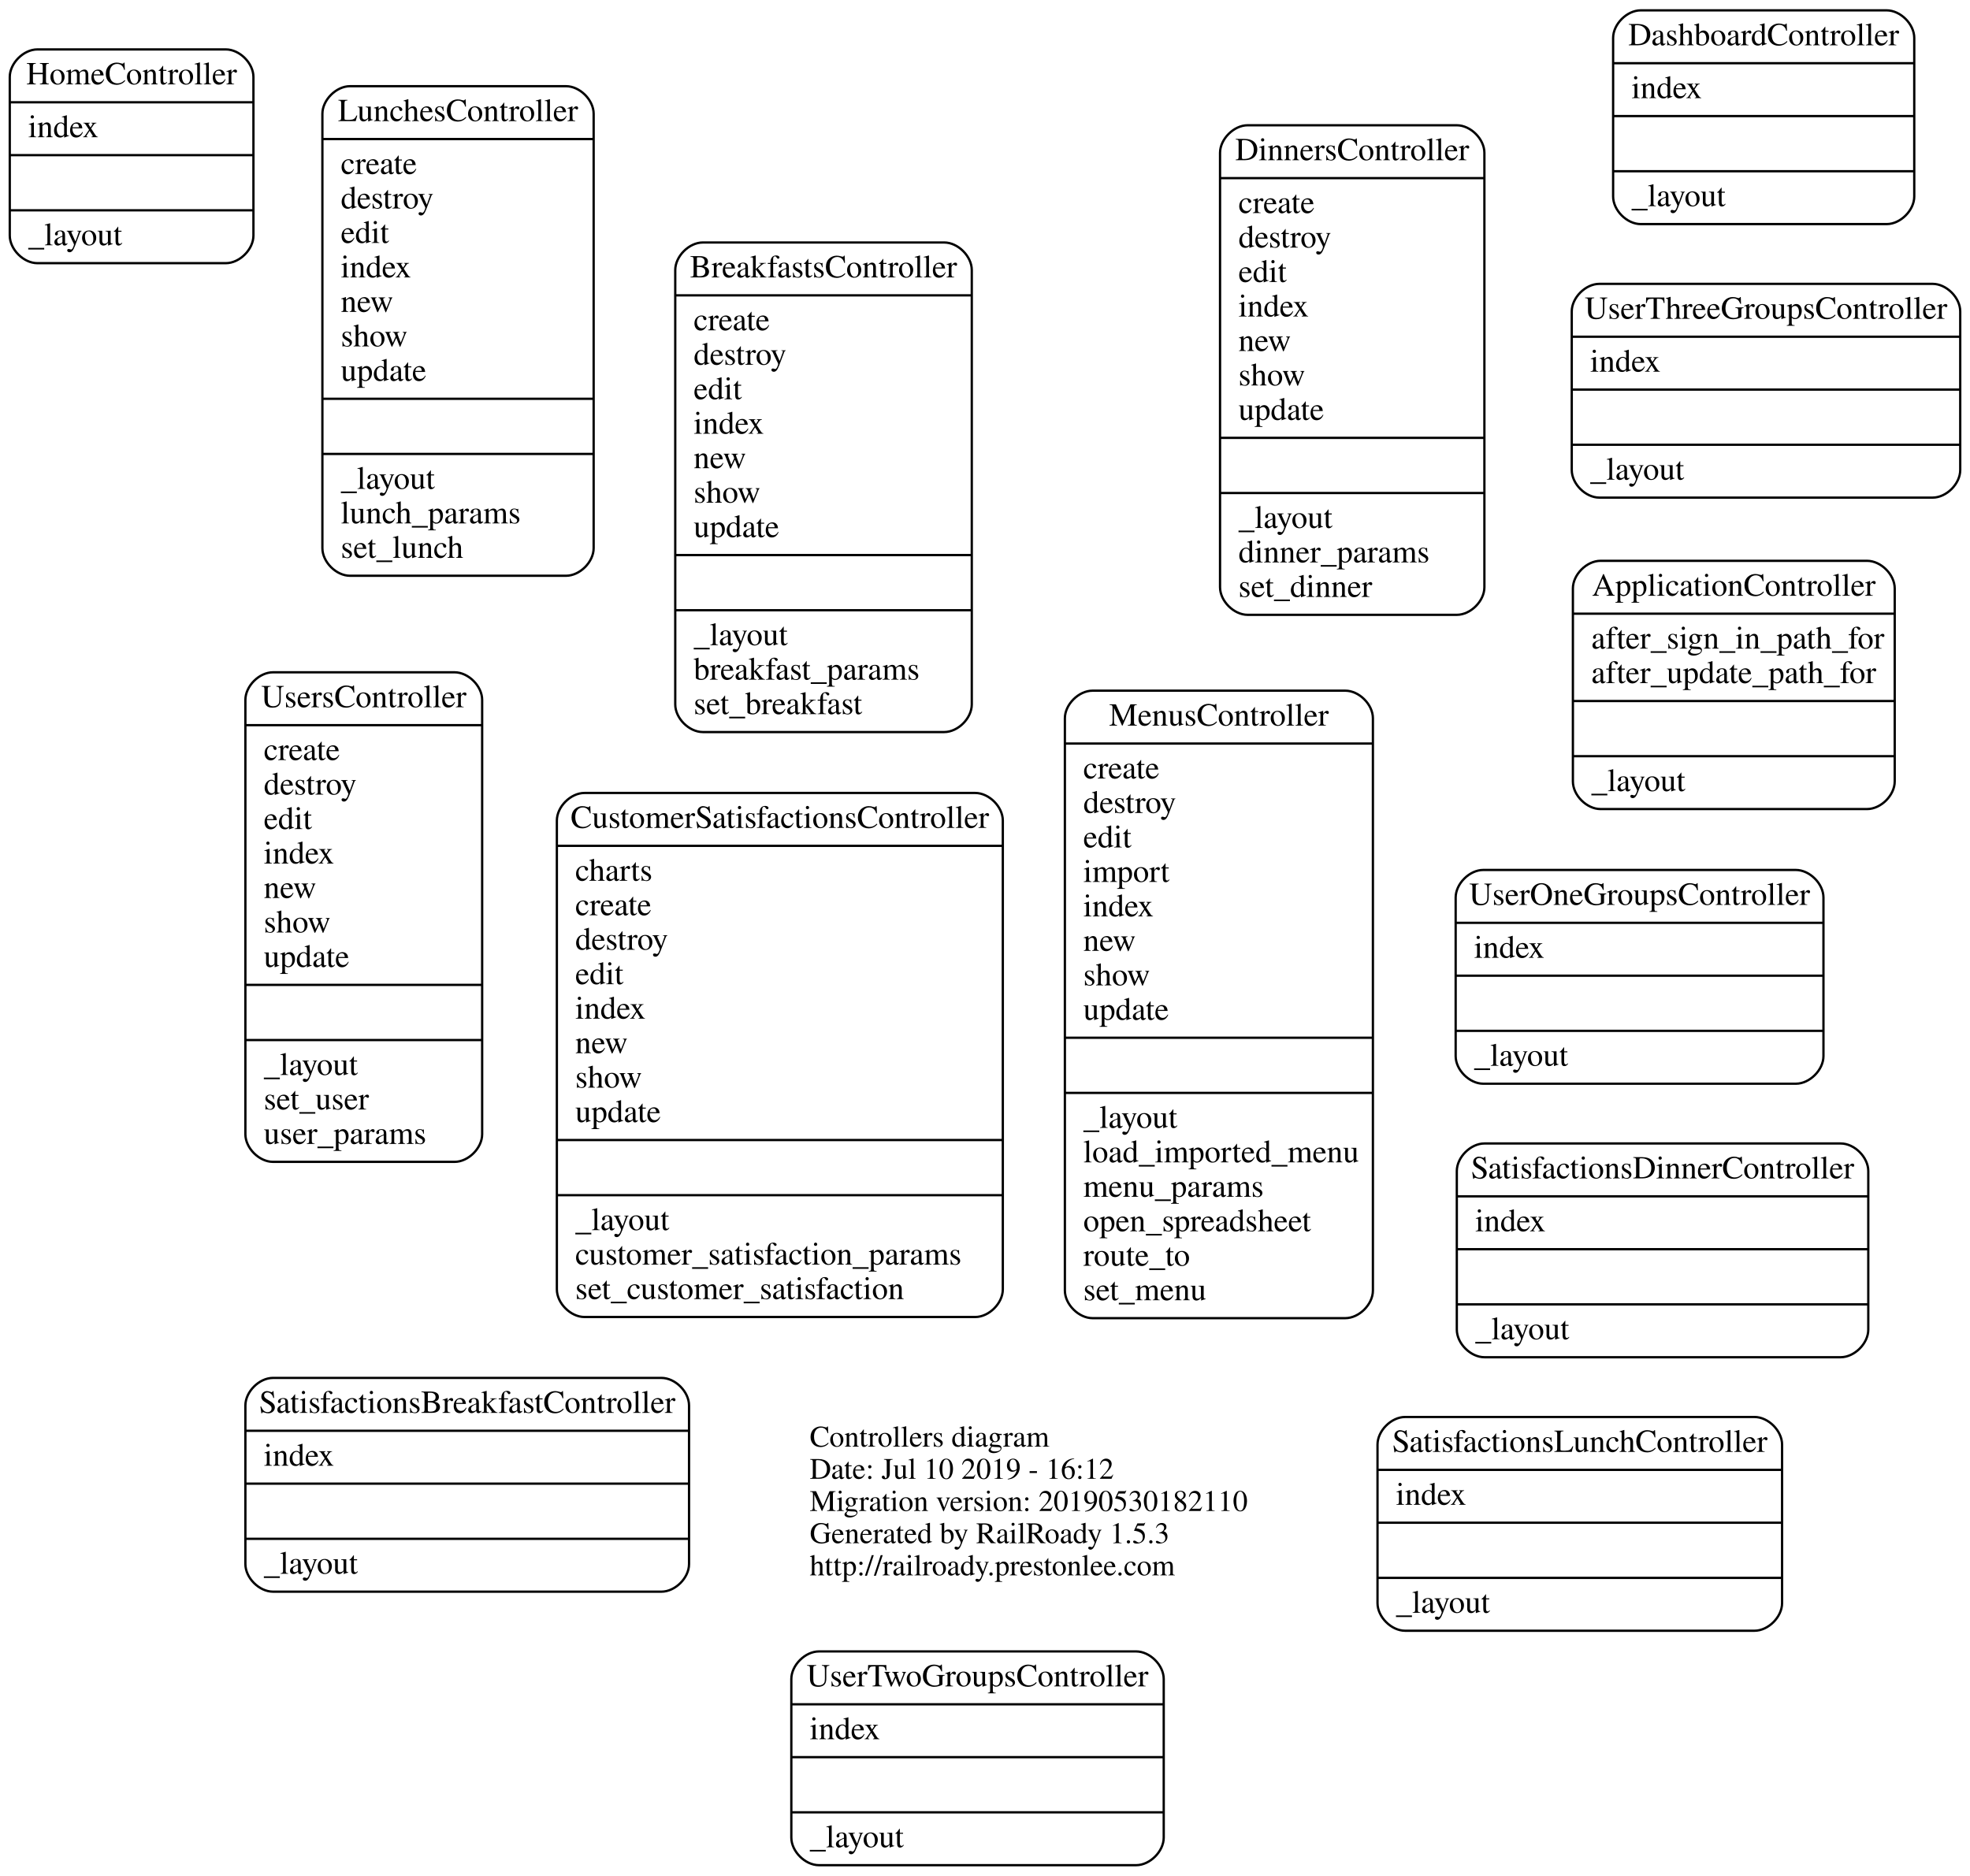
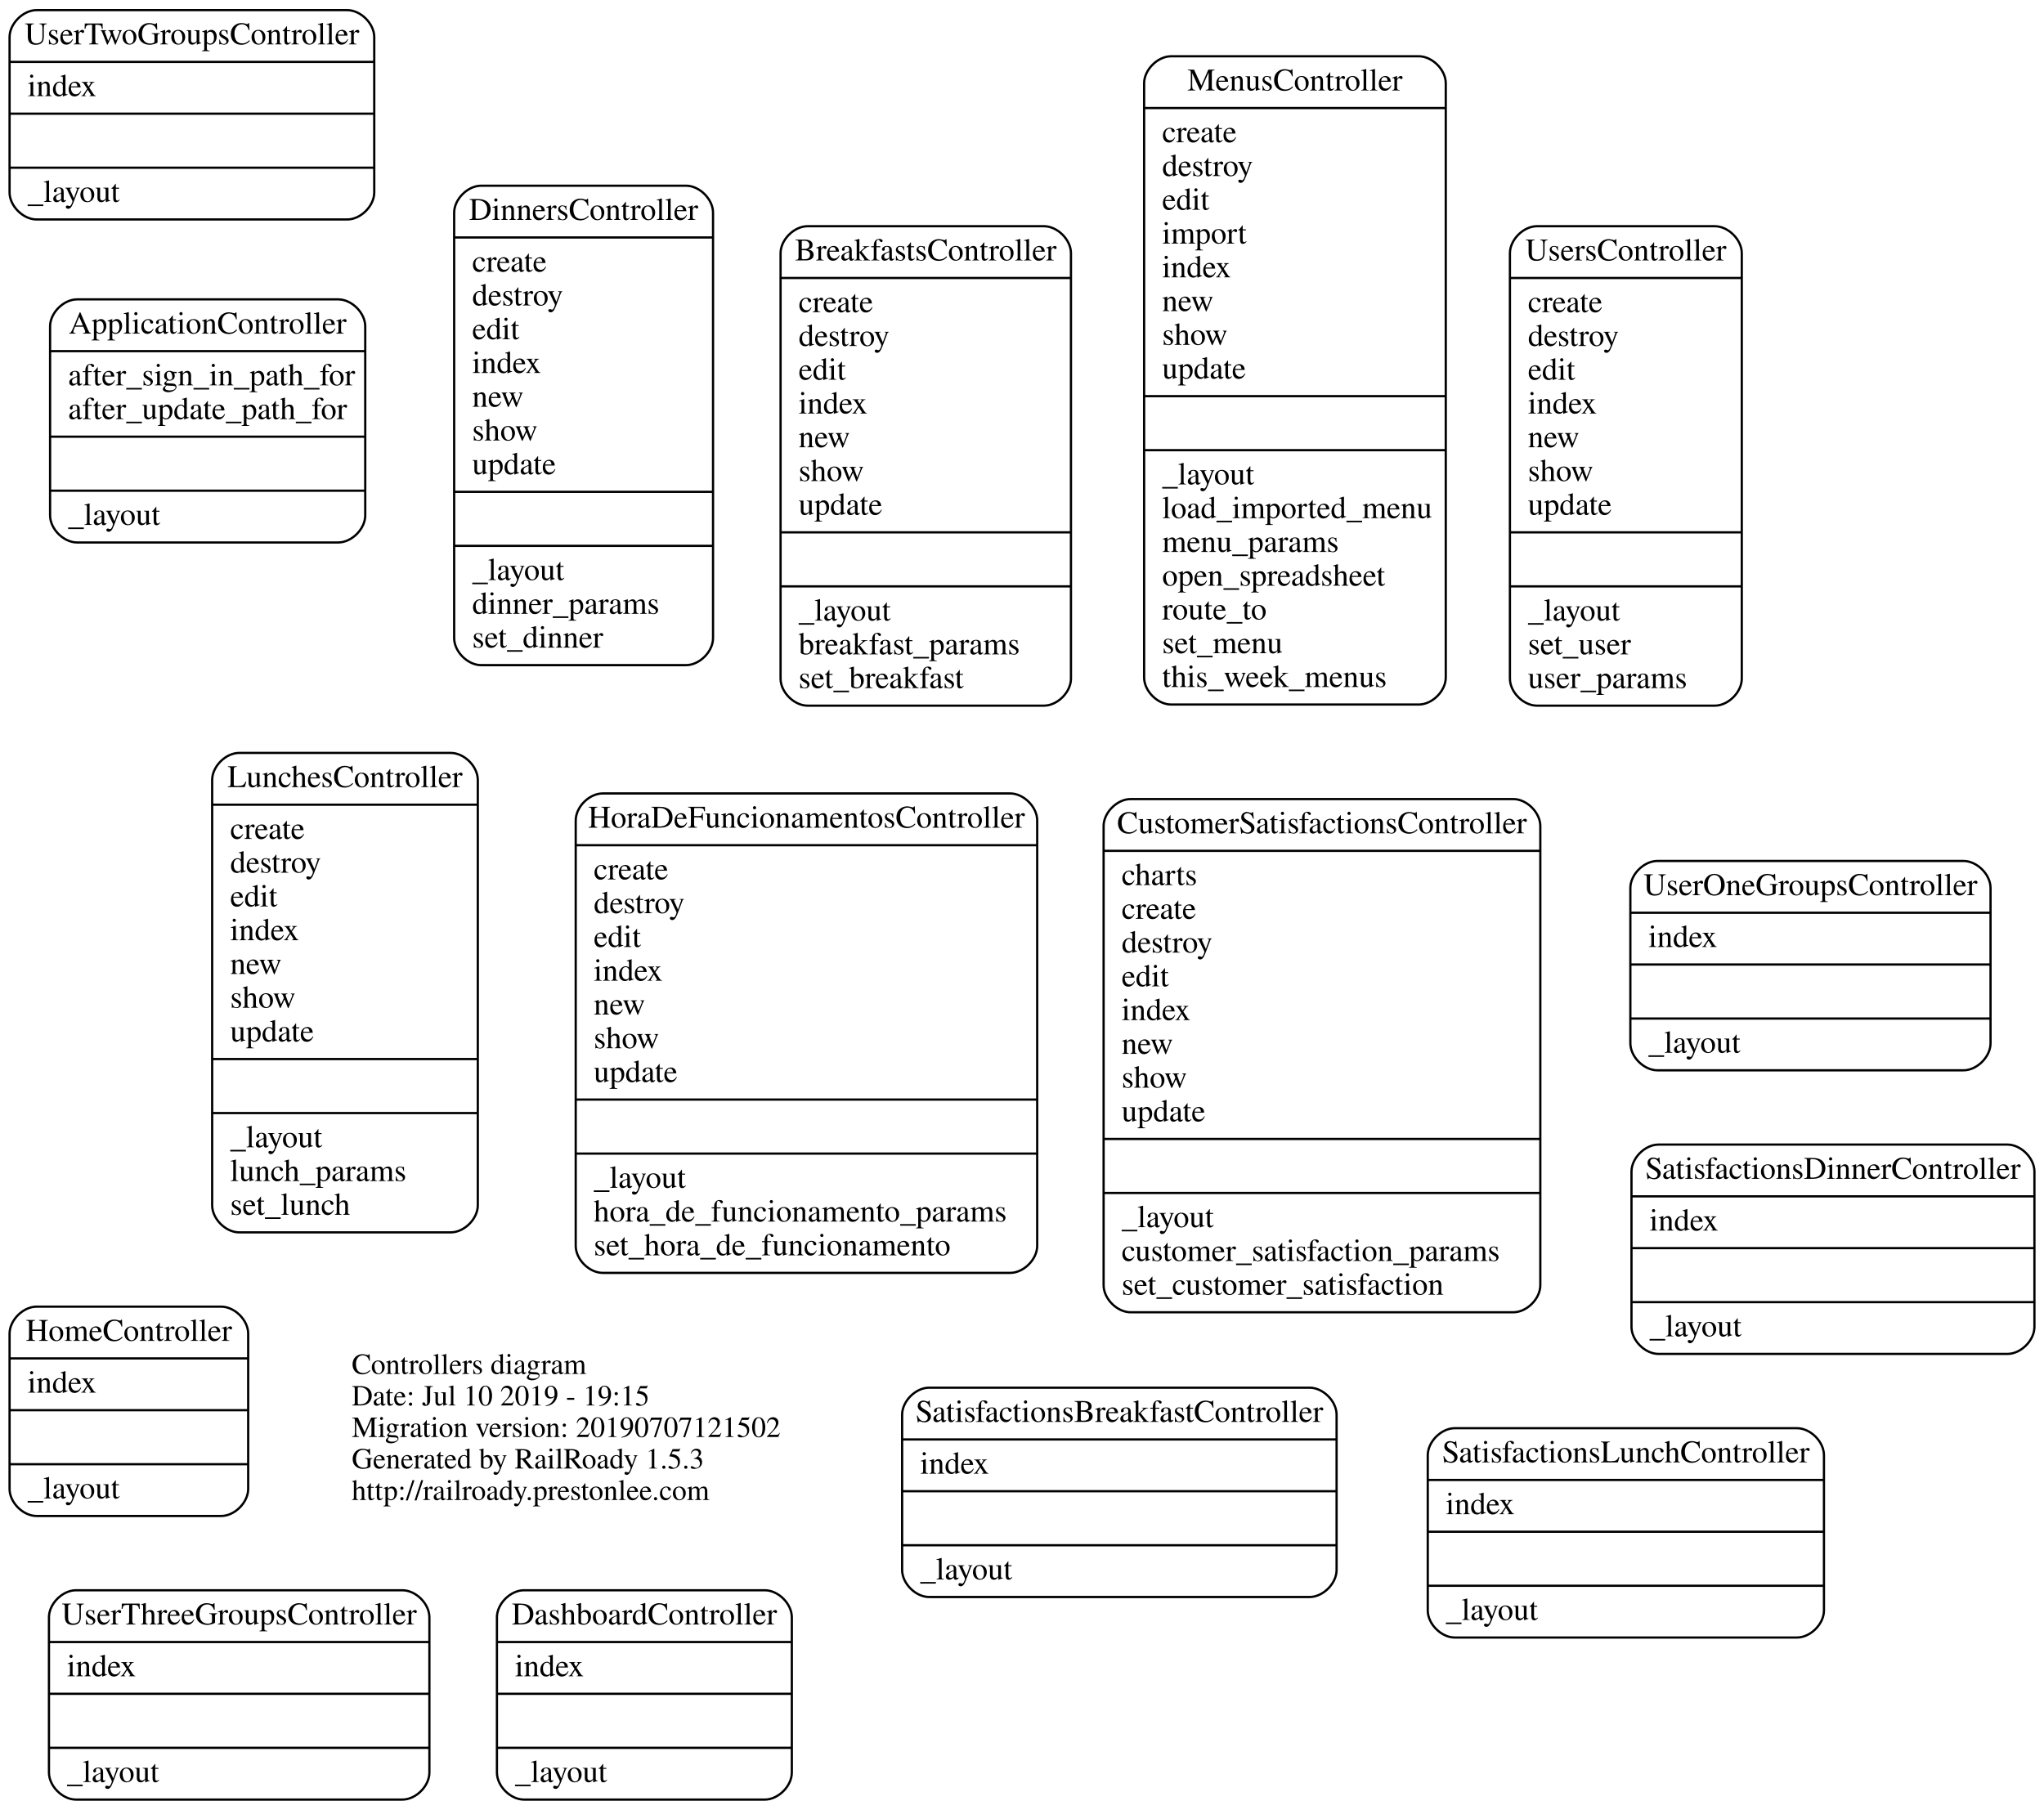
- <svg xmlns="http://www.w3.org/2000/svg" width="857pt" height="816pt" viewBox="0.00 0.00 856.50 816.00">
-   <g id="graph0" class="graph" transform="scale(1 1) rotate(0) translate(344 455)">
-     <polygon fill="none" stroke="none" points="-344,361 -344,-455 512.5,-455 512.5,361 -344,361" />
+ <svg xmlns="http://www.w3.org/2000/svg" width="908pt" height="804pt" viewBox="0.00 0.00 907.50 804.00">
+   <g id="graph0" class="graph" transform="scale(1 1) rotate(0) translate(364 458)">
+     <polygon fill="none" stroke="none" points="-364,346 -364,-458 543.5,-458 543.5,346 -364,346" />
    <g id="node1" class="node">
-       <text text-anchor="start" x="8" y="174.4" font-family="Times,serif" font-size="13.00">Controllers diagram</text>
-       <text text-anchor="start" x="8" y="188.4" font-family="Times,serif" font-size="13.00">Date: Jul 10 2019 - 16:12</text>
-       <text text-anchor="start" x="8" y="202.4" font-family="Times,serif" font-size="13.00">Migration version: 20190530182110</text>
-       <text text-anchor="start" x="8" y="216.4" font-family="Times,serif" font-size="13.00">Generated by RailRoady 1.5.3</text>
-       <text text-anchor="start" x="8" y="230.4" font-family="Times,serif" font-size="13.00">http://railroady.prestonlee.com</text>
+       <text text-anchor="start" x="-208" y="152.4" font-family="Times,serif" font-size="13.00">Controllers diagram</text>
+       <text text-anchor="start" x="-208" y="166.4" font-family="Times,serif" font-size="13.00">Date: Jul 10 2019 - 19:15</text>
+       <text text-anchor="start" x="-208" y="180.4" font-family="Times,serif" font-size="13.00">Migration version: 20190707121502</text>
+       <text text-anchor="start" x="-208" y="194.4" font-family="Times,serif" font-size="13.00">Generated by RailRoady 1.5.3</text>
+       <text text-anchor="start" x="-208" y="208.4" font-family="Times,serif" font-size="13.00">http://railroady.prestonlee.com</text>
    </g>
    <g id="node2" class="node">
-       <path fill="none" stroke="black" d="M-328,-340.5C-328,-340.5 -246,-340.5 -246,-340.5 -240,-340.5 -234,-346.5 -234,-352.5 -234,-352.5 -234,-421.5 -234,-421.5 -234,-427.5 -240,-433.5 -246,-433.5 -246,-433.5 -328,-433.5 -328,-433.5 -334,-433.5 -340,-427.5 -340,-421.5 -340,-421.5 -340,-352.5 -340,-352.5 -340,-346.5 -334,-340.5 -328,-340.5" />
-       <text text-anchor="middle" x="-287" y="-418.3" font-family="Times,serif" font-size="14.00">HomeController</text>
-       <polyline fill="none" stroke="black" points="-340,-410.5 -234,-410.5 " />
-       <text text-anchor="start" x="-332" y="-395.3" font-family="Times,serif" font-size="14.00">index</text>
-       <polyline fill="none" stroke="black" points="-340,-387.5 -234,-387.5 " />
-       <polyline fill="none" stroke="black" points="-340,-363.5 -234,-363.5 " />
-       <text text-anchor="start" x="-332" y="-348.3" font-family="Times,serif" font-size="14.00">_layout</text>
+       <path fill="none" stroke="black" d="M-348,215.5C-348,215.5 -266,215.5 -266,215.5 -260,215.5 -254,209.5 -254,203.5 -254,203.5 -254,134.5 -254,134.5 -254,128.5 -260,122.5 -266,122.5 -266,122.5 -348,122.5 -348,122.5 -354,122.5 -360,128.5 -360,134.5 -360,134.5 -360,203.5 -360,203.5 -360,209.5 -354,215.5 -348,215.5" />
+       <text text-anchor="middle" x="-307" y="137.7" font-family="Times,serif" font-size="14.00">HomeController</text>
+       <polyline fill="none" stroke="black" points="-360,145.5 -254,145.5 " />
+       <text text-anchor="start" x="-352" y="160.7" font-family="Times,serif" font-size="14.00">index</text>
+       <polyline fill="none" stroke="black" points="-360,168.5 -254,168.5 " />
+       <polyline fill="none" stroke="black" points="-360,192.5 -254,192.5 " />
+       <text text-anchor="start" x="-352" y="207.7" font-family="Times,serif" font-size="14.00">_layout</text>
    </g>
    <g id="node3" class="node">
-       <path fill="none" stroke="black" d="M301,16.5C301,16.5 437,16.5 437,16.5 443,16.5 449,10.5 449,4.5 449,4.5 449,-64.5 449,-64.5 449,-70.5 443,-76.5 437,-76.5 437,-76.5 301,-76.5 301,-76.5 295,-76.5 289,-70.5 289,-64.5 289,-64.5 289,4.5 289,4.5 289,10.5 295,16.5 301,16.5" />
-       <text text-anchor="middle" x="369" y="-61.3" font-family="Times,serif" font-size="14.00">UserOneGroupsController</text>
-       <polyline fill="none" stroke="black" points="289,-53.5 449,-53.5 " />
-       <text text-anchor="start" x="297" y="-38.3" font-family="Times,serif" font-size="14.00">index</text>
-       <polyline fill="none" stroke="black" points="289,-30.5 449,-30.5 " />
-       <polyline fill="none" stroke="black" points="289,-6.5 449,-6.5 " />
-       <text text-anchor="start" x="297" y="8.7" font-family="Times,serif" font-size="14.00">_layout</text>
+       <path fill="none" stroke="black" d="M372,17.5C372,17.5 508,17.5 508,17.5 514,17.5 520,11.5 520,5.5 520,5.5 520,-63.5 520,-63.5 520,-69.5 514,-75.5 508,-75.5 508,-75.5 372,-75.5 372,-75.5 366,-75.5 360,-69.5 360,-63.5 360,-63.5 360,5.5 360,5.5 360,11.5 366,17.5 372,17.5" />
+       <text text-anchor="middle" x="440" y="-60.3" font-family="Times,serif" font-size="14.00">UserOneGroupsController</text>
+       <polyline fill="none" stroke="black" points="360,-52.5 520,-52.5 " />
+       <text text-anchor="start" x="368" y="-37.3" font-family="Times,serif" font-size="14.00">index</text>
+       <polyline fill="none" stroke="black" points="360,-29.5 520,-29.5 " />
+       <polyline fill="none" stroke="black" points="360,-5.5 520,-5.5 " />
+       <text text-anchor="start" x="368" y="9.7" font-family="Times,serif" font-size="14.00">_layout</text>
    </g>
    <g id="node4" class="node">
-       <path fill="none" stroke="black" d="M-225.5,50.5C-225.5,50.5 -146.5,50.5 -146.5,50.5 -140.5,50.5 -134.5,44.5 -134.5,38.5 -134.5,38.5 -134.5,-150.5 -134.5,-150.5 -134.5,-156.5 -140.5,-162.5 -146.5,-162.5 -146.5,-162.5 -225.5,-162.5 -225.5,-162.5 -231.5,-162.5 -237.5,-156.5 -237.5,-150.5 -237.5,-150.5 -237.5,38.5 -237.5,38.5 -237.5,44.5 -231.5,50.5 -225.5,50.5" />
-       <text text-anchor="middle" x="-186" y="-147.3" font-family="Times,serif" font-size="14.00">UsersController</text>
-       <polyline fill="none" stroke="black" points="-237.5,-139.5 -134.5,-139.5 " />
-       <text text-anchor="start" x="-229.5" y="-124.3" font-family="Times,serif" font-size="14.00">create</text>
-       <text text-anchor="start" x="-229.5" y="-109.3" font-family="Times,serif" font-size="14.00">destroy</text>
-       <text text-anchor="start" x="-229.5" y="-94.3" font-family="Times,serif" font-size="14.00">edit</text>
-       <text text-anchor="start" x="-229.5" y="-79.3" font-family="Times,serif" font-size="14.00">index</text>
-       <text text-anchor="start" x="-229.5" y="-64.3" font-family="Times,serif" font-size="14.00">new</text>
-       <text text-anchor="start" x="-229.5" y="-49.3" font-family="Times,serif" font-size="14.00">show</text>
-       <text text-anchor="start" x="-229.5" y="-34.3" font-family="Times,serif" font-size="14.00">update</text>
-       <polyline fill="none" stroke="black" points="-237.5,-26.5 -134.5,-26.5 " />
-       <polyline fill="none" stroke="black" points="-237.5,-2.5 -134.5,-2.5 " />
-       <text text-anchor="start" x="-229.5" y="12.7" font-family="Times,serif" font-size="14.00">_layout</text>
-       <text text-anchor="start" x="-229.5" y="27.7" font-family="Times,serif" font-size="14.00">set_user</text>
-       <text text-anchor="start" x="-229.5" y="42.7" font-family="Times,serif" font-size="14.00">user_params</text>
+       <path fill="none" stroke="black" d="M-96.5,107.5C-96.5,107.5 84.5,107.5 84.5,107.5 90.5,107.5 96.5,101.5 96.5,95.5 96.5,95.5 96.5,-93.5 96.5,-93.5 96.5,-99.5 90.5,-105.5 84.5,-105.5 84.5,-105.5 -96.5,-105.5 -96.5,-105.5 -102.5,-105.5 -108.5,-99.5 -108.5,-93.5 -108.5,-93.5 -108.5,95.5 -108.5,95.5 -108.5,101.5 -102.5,107.5 -96.5,107.5" />
+       <text text-anchor="middle" x="-6" y="-90.3" font-family="Times,serif" font-size="14.00">HoraDeFuncionamentosController</text>
+       <polyline fill="none" stroke="black" points="-108.5,-82.5 96.5,-82.5 " />
+       <text text-anchor="start" x="-100.5" y="-67.3" font-family="Times,serif" font-size="14.00">create</text>
+       <text text-anchor="start" x="-100.5" y="-52.3" font-family="Times,serif" font-size="14.00">destroy</text>
+       <text text-anchor="start" x="-100.5" y="-37.3" font-family="Times,serif" font-size="14.00">edit</text>
+       <text text-anchor="start" x="-100.5" y="-22.3" font-family="Times,serif" font-size="14.00">index</text>
+       <text text-anchor="start" x="-100.5" y="-7.3" font-family="Times,serif" font-size="14.00">new</text>
+       <text text-anchor="start" x="-100.5" y="7.7" font-family="Times,serif" font-size="14.00">show</text>
+       <text text-anchor="start" x="-100.5" y="22.7" font-family="Times,serif" font-size="14.00">update</text>
+       <polyline fill="none" stroke="black" points="-108.5,30.5 96.5,30.5 " />
+       <polyline fill="none" stroke="black" points="-108.5,54.5 96.5,54.5 " />
+       <text text-anchor="start" x="-100.5" y="69.7" font-family="Times,serif" font-size="14.00">_layout</text>
+       <text text-anchor="start" x="-100.5" y="84.7" font-family="Times,serif" font-size="14.00">hora_de_funcionamento_params</text>
+       <text text-anchor="start" x="-100.5" y="99.7" font-family="Times,serif" font-size="14.00">set_hora_de_funcionamento</text>
    </g>
    <g id="node5" class="node">
-       <path fill="none" stroke="black" d="M267,254.5C267,254.5 419,254.5 419,254.5 425,254.5 431,248.5 431,242.5 431,242.5 431,173.5 431,173.5 431,167.5 425,161.5 419,161.5 419,161.5 267,161.5 267,161.5 261,161.5 255,167.5 255,173.5 255,173.5 255,242.5 255,242.5 255,248.5 261,254.5 267,254.5" />
-       <text text-anchor="middle" x="343" y="176.7" font-family="Times,serif" font-size="14.00">SatisfactionsLunchController</text>
-       <polyline fill="none" stroke="black" points="255,184.5 431,184.5 " />
-       <text text-anchor="start" x="263" y="199.7" font-family="Times,serif" font-size="14.00">index</text>
-       <polyline fill="none" stroke="black" points="255,207.5 431,207.5 " />
-       <polyline fill="none" stroke="black" points="255,231.5 431,231.5 " />
-       <text text-anchor="start" x="263" y="246.7" font-family="Times,serif" font-size="14.00">_layout</text>
+       <path fill="none" stroke="black" d="M318.5,-144.5C318.5,-144.5 397.5,-144.5 397.5,-144.5 403.5,-144.5 409.5,-150.5 409.5,-156.5 409.5,-156.5 409.5,-345.5 409.5,-345.5 409.5,-351.5 403.5,-357.5 397.5,-357.5 397.5,-357.5 318.5,-357.5 318.5,-357.5 312.5,-357.5 306.5,-351.5 306.5,-345.5 306.5,-345.5 306.5,-156.5 306.5,-156.5 306.5,-150.5 312.5,-144.5 318.5,-144.5" />
+       <text text-anchor="middle" x="358" y="-342.3" font-family="Times,serif" font-size="14.00">UsersController</text>
+       <polyline fill="none" stroke="black" points="306.5,-334.5 409.5,-334.5 " />
+       <text text-anchor="start" x="314.5" y="-319.3" font-family="Times,serif" font-size="14.00">create</text>
+       <text text-anchor="start" x="314.5" y="-304.3" font-family="Times,serif" font-size="14.00">destroy</text>
+       <text text-anchor="start" x="314.5" y="-289.3" font-family="Times,serif" font-size="14.00">edit</text>
+       <text text-anchor="start" x="314.5" y="-274.3" font-family="Times,serif" font-size="14.00">index</text>
+       <text text-anchor="start" x="314.5" y="-259.3" font-family="Times,serif" font-size="14.00">new</text>
+       <text text-anchor="start" x="314.5" y="-244.3" font-family="Times,serif" font-size="14.00">show</text>
+       <text text-anchor="start" x="314.5" y="-229.3" font-family="Times,serif" font-size="14.00">update</text>
+       <polyline fill="none" stroke="black" points="306.5,-221.5 409.5,-221.5 " />
+       <polyline fill="none" stroke="black" points="306.5,-197.5 409.5,-197.5 " />
+       <text text-anchor="start" x="314.5" y="-182.3" font-family="Times,serif" font-size="14.00">_layout</text>
+       <text text-anchor="start" x="314.5" y="-167.3" font-family="Times,serif" font-size="14.00">set_user</text>
+       <text text-anchor="start" x="314.5" y="-152.3" font-family="Times,serif" font-size="14.00">user_params</text>
    </g>
    <g id="node6" class="node">
-       <path fill="none" stroke="black" d="M-225.5,237.5C-225.5,237.5 -56.5,237.5 -56.5,237.5 -50.5,237.5 -44.5,231.5 -44.5,225.5 -44.5,225.5 -44.5,156.5 -44.5,156.5 -44.5,150.5 -50.5,144.5 -56.5,144.5 -56.5,144.5 -225.5,144.5 -225.5,144.5 -231.5,144.5 -237.5,150.5 -237.5,156.5 -237.5,156.5 -237.5,225.5 -237.5,225.5 -237.5,231.5 -231.5,237.5 -225.5,237.5" />
-       <text text-anchor="middle" x="-141" y="159.7" font-family="Times,serif" font-size="14.00">SatisfactionsBreakfastController</text>
-       <polyline fill="none" stroke="black" points="-237.5,167.5 -44.5,167.5 " />
-       <text text-anchor="start" x="-229.5" y="182.7" font-family="Times,serif" font-size="14.00">index</text>
-       <polyline fill="none" stroke="black" points="-237.5,190.5 -44.5,190.5 " />
-       <polyline fill="none" stroke="black" points="-237.5,214.5 -44.5,214.5 " />
-       <text text-anchor="start" x="-229.5" y="229.7" font-family="Times,serif" font-size="14.00">_layout</text>
+       <path fill="none" stroke="black" d="M282,269.5C282,269.5 434,269.5 434,269.5 440,269.5 446,263.5 446,257.5 446,257.5 446,188.5 446,188.5 446,182.5 440,176.5 434,176.5 434,176.5 282,176.5 282,176.5 276,176.5 270,182.5 270,188.5 270,188.5 270,257.5 270,257.5 270,263.5 276,269.5 282,269.5" />
+       <text text-anchor="middle" x="358" y="191.7" font-family="Times,serif" font-size="14.00">SatisfactionsLunchController</text>
+       <polyline fill="none" stroke="black" points="270,199.5 446,199.5 " />
+       <text text-anchor="start" x="278" y="214.7" font-family="Times,serif" font-size="14.00">index</text>
+       <polyline fill="none" stroke="black" points="270,222.5 446,222.5 " />
+       <polyline fill="none" stroke="black" points="270,246.5 446,246.5 " />
+       <text text-anchor="start" x="278" y="261.7" font-family="Times,serif" font-size="14.00">_layout</text>
    </g>
    <g id="node7" class="node">
-       <path fill="none" stroke="black" d="M352,-103C352,-103 468,-103 468,-103 474,-103 480,-109 480,-115 480,-115 480,-199 480,-199 480,-205 474,-211 468,-211 468,-211 352,-211 352,-211 346,-211 340,-205 340,-199 340,-199 340,-115 340,-115 340,-109 346,-103 352,-103" />
-       <text text-anchor="middle" x="410" y="-195.8" font-family="Times,serif" font-size="14.00">ApplicationController</text>
-       <polyline fill="none" stroke="black" points="340,-188 480,-188 " />
-       <text text-anchor="start" x="348" y="-172.8" font-family="Times,serif" font-size="14.00">after_sign_in_path_for</text>
-       <text text-anchor="start" x="348" y="-157.8" font-family="Times,serif" font-size="14.00">after_update_path_for</text>
-       <polyline fill="none" stroke="black" points="340,-150 480,-150 " />
-       <polyline fill="none" stroke="black" points="340,-126 480,-126 " />
-       <text text-anchor="start" x="348" y="-110.8" font-family="Times,serif" font-size="14.00">_layout</text>
+       <path fill="none" stroke="black" d="M48.5,251.5C48.5,251.5 217.5,251.5 217.5,251.5 223.5,251.5 229.5,245.5 229.5,239.5 229.5,239.5 229.5,170.5 229.5,170.5 229.5,164.5 223.5,158.5 217.5,158.5 217.5,158.5 48.5,158.5 48.5,158.5 42.5,158.5 36.5,164.5 36.5,170.5 36.5,170.5 36.5,239.5 36.5,239.5 36.5,245.5 42.5,251.5 48.5,251.5" />
+       <text text-anchor="middle" x="133" y="173.7" font-family="Times,serif" font-size="14.00">SatisfactionsBreakfastController</text>
+       <polyline fill="none" stroke="black" points="36.5,181.5 229.5,181.5 " />
+       <text text-anchor="start" x="44.5" y="196.7" font-family="Times,serif" font-size="14.00">index</text>
+       <polyline fill="none" stroke="black" points="36.5,204.5 229.5,204.5 " />
+       <polyline fill="none" stroke="black" points="36.5,228.5 229.5,228.5 " />
+       <text text-anchor="start" x="44.5" y="243.7" font-family="Times,serif" font-size="14.00">_layout</text>
    </g>
    <g id="node8" class="node">
-       <path fill="none" stroke="black" d="M198.5,-187.5C198.5,-187.5 289.5,-187.5 289.5,-187.5 295.5,-187.5 301.5,-193.5 301.5,-199.5 301.5,-199.5 301.5,-388.5 301.5,-388.5 301.5,-394.5 295.5,-400.5 289.5,-400.5 289.5,-400.5 198.5,-400.5 198.5,-400.5 192.5,-400.5 186.5,-394.5 186.5,-388.5 186.5,-388.5 186.5,-199.5 186.5,-199.5 186.5,-193.5 192.5,-187.5 198.5,-187.5" />
-       <text text-anchor="middle" x="244" y="-385.3" font-family="Times,serif" font-size="14.00">DinnersController</text>
-       <polyline fill="none" stroke="black" points="186.5,-377.5 301.5,-377.5 " />
-       <text text-anchor="start" x="194.5" y="-362.3" font-family="Times,serif" font-size="14.00">create</text>
-       <text text-anchor="start" x="194.5" y="-347.3" font-family="Times,serif" font-size="14.00">destroy</text>
-       <text text-anchor="start" x="194.5" y="-332.3" font-family="Times,serif" font-size="14.00">edit</text>
-       <text text-anchor="start" x="194.5" y="-317.3" font-family="Times,serif" font-size="14.00">index</text>
-       <text text-anchor="start" x="194.5" y="-302.3" font-family="Times,serif" font-size="14.00">new</text>
-       <text text-anchor="start" x="194.5" y="-287.3" font-family="Times,serif" font-size="14.00">show</text>
-       <text text-anchor="start" x="194.5" y="-272.3" font-family="Times,serif" font-size="14.00">update</text>
-       <polyline fill="none" stroke="black" points="186.5,-264.5 301.5,-264.5 " />
-       <polyline fill="none" stroke="black" points="186.5,-240.5 301.5,-240.5 " />
-       <text text-anchor="start" x="194.5" y="-225.3" font-family="Times,serif" font-size="14.00">_layout</text>
-       <text text-anchor="start" x="194.5" y="-210.3" font-family="Times,serif" font-size="14.00">dinner_params</text>
-       <text text-anchor="start" x="194.5" y="-195.3" font-family="Times,serif" font-size="14.00">set_dinner</text>
+       <path fill="none" stroke="black" d="M-330,-217C-330,-217 -214,-217 -214,-217 -208,-217 -202,-223 -202,-229 -202,-229 -202,-313 -202,-313 -202,-319 -208,-325 -214,-325 -214,-325 -330,-325 -330,-325 -336,-325 -342,-319 -342,-313 -342,-313 -342,-229 -342,-229 -342,-223 -336,-217 -330,-217" />
+       <text text-anchor="middle" x="-272" y="-309.8" font-family="Times,serif" font-size="14.00">ApplicationController</text>
+       <polyline fill="none" stroke="black" points="-342,-302 -202,-302 " />
+       <text text-anchor="start" x="-334" y="-286.8" font-family="Times,serif" font-size="14.00">after_sign_in_path_for</text>
+       <text text-anchor="start" x="-334" y="-271.8" font-family="Times,serif" font-size="14.00">after_update_path_for</text>
+       <polyline fill="none" stroke="black" points="-342,-264 -202,-264 " />
+       <polyline fill="none" stroke="black" points="-342,-240 -202,-240 " />
+       <text text-anchor="start" x="-334" y="-224.8" font-family="Times,serif" font-size="14.00">_layout</text>
    </g>
    <g id="node9" class="node">
-       <path fill="none" stroke="black" d="M369.5,-357.5C369.5,-357.5 476.5,-357.5 476.5,-357.5 482.5,-357.5 488.5,-363.5 488.5,-369.5 488.5,-369.5 488.5,-438.5 488.5,-438.5 488.5,-444.5 482.5,-450.5 476.5,-450.5 476.5,-450.5 369.5,-450.5 369.5,-450.5 363.5,-450.5 357.5,-444.5 357.5,-438.5 357.5,-438.5 357.5,-369.5 357.5,-369.5 357.5,-363.5 363.5,-357.5 369.5,-357.5" />
-       <text text-anchor="middle" x="423" y="-435.3" font-family="Times,serif" font-size="14.00">DashboardController</text>
-       <polyline fill="none" stroke="black" points="357.5,-427.5 488.5,-427.5 " />
-       <text text-anchor="start" x="365.5" y="-412.3" font-family="Times,serif" font-size="14.00">index</text>
-       <polyline fill="none" stroke="black" points="357.5,-404.5 488.5,-404.5 " />
-       <polyline fill="none" stroke="black" points="357.5,-380.5 488.5,-380.5 " />
-       <text text-anchor="start" x="365.5" y="-365.3" font-family="Times,serif" font-size="14.00">_layout</text>
+       <path fill="none" stroke="black" d="M-150.5,-162.5C-150.5,-162.5 -59.5,-162.5 -59.5,-162.5 -53.5,-162.5 -47.5,-168.5 -47.5,-174.5 -47.5,-174.5 -47.5,-363.5 -47.5,-363.5 -47.5,-369.5 -53.5,-375.5 -59.5,-375.5 -59.5,-375.5 -150.5,-375.5 -150.5,-375.5 -156.5,-375.5 -162.5,-369.5 -162.5,-363.5 -162.5,-363.5 -162.5,-174.5 -162.5,-174.5 -162.5,-168.5 -156.5,-162.5 -150.5,-162.5" />
+       <text text-anchor="middle" x="-105" y="-360.3" font-family="Times,serif" font-size="14.00">DinnersController</text>
+       <polyline fill="none" stroke="black" points="-162.5,-352.5 -47.5,-352.5 " />
+       <text text-anchor="start" x="-154.5" y="-337.3" font-family="Times,serif" font-size="14.00">create</text>
+       <text text-anchor="start" x="-154.5" y="-322.3" font-family="Times,serif" font-size="14.00">destroy</text>
+       <text text-anchor="start" x="-154.5" y="-307.3" font-family="Times,serif" font-size="14.00">edit</text>
+       <text text-anchor="start" x="-154.5" y="-292.3" font-family="Times,serif" font-size="14.00">index</text>
+       <text text-anchor="start" x="-154.5" y="-277.3" font-family="Times,serif" font-size="14.00">new</text>
+       <text text-anchor="start" x="-154.5" y="-262.3" font-family="Times,serif" font-size="14.00">show</text>
+       <text text-anchor="start" x="-154.5" y="-247.3" font-family="Times,serif" font-size="14.00">update</text>
+       <polyline fill="none" stroke="black" points="-162.5,-239.5 -47.5,-239.5 " />
+       <polyline fill="none" stroke="black" points="-162.5,-215.5 -47.5,-215.5 " />
+       <text text-anchor="start" x="-154.5" y="-200.3" font-family="Times,serif" font-size="14.00">_layout</text>
+       <text text-anchor="start" x="-154.5" y="-185.3" font-family="Times,serif" font-size="14.00">dinner_params</text>
+       <text text-anchor="start" x="-154.5" y="-170.3" font-family="Times,serif" font-size="14.00">set_dinner</text>
    </g>
    <g id="node10" class="node">
-       <path fill="none" stroke="black" d="M-38.5,-136.5C-38.5,-136.5 66.5,-136.5 66.5,-136.5 72.5,-136.5 78.5,-142.5 78.5,-148.5 78.5,-148.5 78.5,-337.5 78.5,-337.5 78.5,-343.5 72.5,-349.5 66.5,-349.5 66.5,-349.5 -38.5,-349.5 -38.5,-349.5 -44.5,-349.5 -50.5,-343.5 -50.5,-337.5 -50.5,-337.5 -50.5,-148.5 -50.5,-148.5 -50.5,-142.5 -44.5,-136.5 -38.5,-136.5" />
-       <text text-anchor="middle" x="14" y="-334.3" font-family="Times,serif" font-size="14.00">BreakfastsController</text>
-       <polyline fill="none" stroke="black" points="-50.5,-326.5 78.5,-326.5 " />
-       <text text-anchor="start" x="-42.5" y="-311.3" font-family="Times,serif" font-size="14.00">create</text>
-       <text text-anchor="start" x="-42.5" y="-296.3" font-family="Times,serif" font-size="14.00">destroy</text>
-       <text text-anchor="start" x="-42.5" y="-281.3" font-family="Times,serif" font-size="14.00">edit</text>
-       <text text-anchor="start" x="-42.5" y="-266.3" font-family="Times,serif" font-size="14.00">index</text>
-       <text text-anchor="start" x="-42.5" y="-251.3" font-family="Times,serif" font-size="14.00">new</text>
-       <text text-anchor="start" x="-42.5" y="-236.3" font-family="Times,serif" font-size="14.00">show</text>
-       <text text-anchor="start" x="-42.5" y="-221.3" font-family="Times,serif" font-size="14.00">update</text>
-       <polyline fill="none" stroke="black" points="-50.5,-213.5 78.5,-213.5 " />
-       <polyline fill="none" stroke="black" points="-50.5,-189.5 78.5,-189.5 " />
-       <text text-anchor="start" x="-42.5" y="-174.3" font-family="Times,serif" font-size="14.00">_layout</text>
-       <text text-anchor="start" x="-42.5" y="-159.3" font-family="Times,serif" font-size="14.00">breakfast_params</text>
-       <text text-anchor="start" x="-42.5" y="-144.3" font-family="Times,serif" font-size="14.00">set_breakfast</text>
+       <path fill="none" stroke="black" d="M-131.5,341.5C-131.5,341.5 -24.5,341.5 -24.5,341.5 -18.5,341.5 -12.5,335.5 -12.5,329.5 -12.5,329.5 -12.5,260.5 -12.5,260.5 -12.5,254.5 -18.5,248.5 -24.5,248.5 -24.5,248.5 -131.5,248.5 -131.5,248.5 -137.5,248.5 -143.5,254.5 -143.5,260.5 -143.5,260.5 -143.5,329.5 -143.5,329.5 -143.5,335.5 -137.5,341.5 -131.5,341.5" />
+       <text text-anchor="middle" x="-78" y="263.7" font-family="Times,serif" font-size="14.00">DashboardController</text>
+       <polyline fill="none" stroke="black" points="-143.5,271.5 -12.5,271.5 " />
+       <text text-anchor="start" x="-135.5" y="286.7" font-family="Times,serif" font-size="14.00">index</text>
+       <polyline fill="none" stroke="black" points="-143.5,294.5 -12.5,294.5 " />
+       <polyline fill="none" stroke="black" points="-143.5,318.5 -12.5,318.5 " />
+       <text text-anchor="start" x="-135.5" y="333.7" font-family="Times,serif" font-size="14.00">_layout</text>
    </g>
    <g id="node11" class="node">
-       <path fill="none" stroke="black" d="M351.5,-238.5C351.5,-238.5 496.5,-238.5 496.5,-238.5 502.5,-238.5 508.5,-244.5 508.5,-250.5 508.5,-250.5 508.5,-319.5 508.5,-319.5 508.5,-325.5 502.5,-331.5 496.5,-331.5 496.5,-331.5 351.5,-331.5 351.5,-331.5 345.5,-331.5 339.5,-325.5 339.5,-319.5 339.5,-319.5 339.5,-250.5 339.5,-250.5 339.5,-244.5 345.5,-238.5 351.5,-238.5" />
-       <text text-anchor="middle" x="424" y="-316.3" font-family="Times,serif" font-size="14.00">UserThreeGroupsController</text>
-       <polyline fill="none" stroke="black" points="339.5,-308.5 508.5,-308.5 " />
-       <text text-anchor="start" x="347.5" y="-293.3" font-family="Times,serif" font-size="14.00">index</text>
-       <polyline fill="none" stroke="black" points="339.5,-285.5 508.5,-285.5 " />
-       <polyline fill="none" stroke="black" points="339.5,-261.5 508.5,-261.5 " />
-       <text text-anchor="start" x="347.5" y="-246.3" font-family="Times,serif" font-size="14.00">_layout</text>
+       <path fill="none" stroke="black" d="M-5.5,-144.5C-5.5,-144.5 99.5,-144.5 99.5,-144.5 105.5,-144.5 111.5,-150.5 111.5,-156.5 111.5,-156.5 111.5,-345.5 111.5,-345.5 111.5,-351.5 105.5,-357.5 99.5,-357.5 99.5,-357.5 -5.5,-357.5 -5.5,-357.5 -11.5,-357.5 -17.5,-351.5 -17.5,-345.5 -17.5,-345.5 -17.5,-156.5 -17.5,-156.5 -17.5,-150.5 -11.5,-144.5 -5.5,-144.5" />
+       <text text-anchor="middle" x="47" y="-342.3" font-family="Times,serif" font-size="14.00">BreakfastsController</text>
+       <polyline fill="none" stroke="black" points="-17.5,-334.5 111.5,-334.5 " />
+       <text text-anchor="start" x="-9.5" y="-319.3" font-family="Times,serif" font-size="14.00">create</text>
+       <text text-anchor="start" x="-9.5" y="-304.3" font-family="Times,serif" font-size="14.00">destroy</text>
+       <text text-anchor="start" x="-9.5" y="-289.3" font-family="Times,serif" font-size="14.00">edit</text>
+       <text text-anchor="start" x="-9.5" y="-274.3" font-family="Times,serif" font-size="14.00">index</text>
+       <text text-anchor="start" x="-9.5" y="-259.3" font-family="Times,serif" font-size="14.00">new</text>
+       <text text-anchor="start" x="-9.5" y="-244.3" font-family="Times,serif" font-size="14.00">show</text>
+       <text text-anchor="start" x="-9.5" y="-229.3" font-family="Times,serif" font-size="14.00">update</text>
+       <polyline fill="none" stroke="black" points="-17.5,-221.5 111.5,-221.5 " />
+       <polyline fill="none" stroke="black" points="-17.5,-197.5 111.5,-197.5 " />
+       <text text-anchor="start" x="-9.5" y="-182.3" font-family="Times,serif" font-size="14.00">_layout</text>
+       <text text-anchor="start" x="-9.5" y="-167.3" font-family="Times,serif" font-size="14.00">breakfast_params</text>
+       <text text-anchor="start" x="-9.5" y="-152.3" font-family="Times,serif" font-size="14.00">set_breakfast</text>
    </g>
    <g id="node12" class="node">
-       <path fill="none" stroke="black" d="M-90,118C-90,118 80,118 80,118 86,118 92,112 92,106 92,106 92,-98 92,-98 92,-104 86,-110 80,-110 80,-110 -90,-110 -90,-110 -96,-110 -102,-104 -102,-98 -102,-98 -102,106 -102,106 -102,112 -96,118 -90,118" />
-       <text text-anchor="middle" x="-5" y="-94.8" font-family="Times,serif" font-size="14.00">CustomerSatisfactionsController</text>
-       <polyline fill="none" stroke="black" points="-102,-87 92,-87 " />
-       <text text-anchor="start" x="-94" y="-71.8" font-family="Times,serif" font-size="14.00">charts</text>
-       <text text-anchor="start" x="-94" y="-56.8" font-family="Times,serif" font-size="14.00">create</text>
-       <text text-anchor="start" x="-94" y="-41.8" font-family="Times,serif" font-size="14.00">destroy</text>
-       <text text-anchor="start" x="-94" y="-26.8" font-family="Times,serif" font-size="14.00">edit</text>
-       <text text-anchor="start" x="-94" y="-11.8" font-family="Times,serif" font-size="14.00">index</text>
-       <text text-anchor="start" x="-94" y="3.2" font-family="Times,serif" font-size="14.00">new</text>
-       <text text-anchor="start" x="-94" y="18.2" font-family="Times,serif" font-size="14.00">show</text>
-       <text text-anchor="start" x="-94" y="33.2" font-family="Times,serif" font-size="14.00">update</text>
-       <polyline fill="none" stroke="black" points="-102,41 92,41 " />
-       <polyline fill="none" stroke="black" points="-102,65 92,65 " />
-       <text text-anchor="start" x="-94" y="80.2" font-family="Times,serif" font-size="14.00">_layout</text>
-       <text text-anchor="start" x="-94" y="95.2" font-family="Times,serif" font-size="14.00">customer_satisfaction_params</text>
-       <text text-anchor="start" x="-94" y="110.2" font-family="Times,serif" font-size="14.00">set_customer_satisfaction</text>
+       <path fill="none" stroke="black" d="M-330.5,341.5C-330.5,341.5 -185.5,341.5 -185.5,341.5 -179.5,341.5 -173.5,335.5 -173.5,329.5 -173.5,329.5 -173.5,260.5 -173.5,260.5 -173.5,254.5 -179.5,248.5 -185.5,248.5 -185.5,248.5 -330.5,248.5 -330.5,248.5 -336.5,248.5 -342.5,254.5 -342.5,260.5 -342.5,260.5 -342.5,329.5 -342.5,329.5 -342.5,335.5 -336.5,341.5 -330.5,341.5" />
+       <text text-anchor="middle" x="-258" y="263.7" font-family="Times,serif" font-size="14.00">UserThreeGroupsController</text>
+       <polyline fill="none" stroke="black" points="-342.5,271.5 -173.5,271.5 " />
+       <text text-anchor="start" x="-334.5" y="286.7" font-family="Times,serif" font-size="14.00">index</text>
+       <polyline fill="none" stroke="black" points="-342.5,294.5 -173.5,294.5 " />
+       <polyline fill="none" stroke="black" points="-342.5,318.5 -173.5,318.5 " />
+       <text text-anchor="start" x="-334.5" y="333.7" font-family="Times,serif" font-size="14.00">_layout</text>
    </g>
    <g id="node13" class="node">
-       <path fill="none" stroke="black" d="M-192,-204.5C-192,-204.5 -98,-204.5 -98,-204.5 -92,-204.5 -86,-210.5 -86,-216.5 -86,-216.5 -86,-405.5 -86,-405.5 -86,-411.5 -92,-417.5 -98,-417.5 -98,-417.5 -192,-417.5 -192,-417.5 -198,-417.5 -204,-411.5 -204,-405.5 -204,-405.5 -204,-216.5 -204,-216.5 -204,-210.5 -198,-204.5 -192,-204.5" />
-       <text text-anchor="middle" x="-145" y="-402.3" font-family="Times,serif" font-size="14.00">LunchesController</text>
-       <polyline fill="none" stroke="black" points="-204,-394.5 -86,-394.5 " />
-       <text text-anchor="start" x="-196" y="-379.3" font-family="Times,serif" font-size="14.00">create</text>
-       <text text-anchor="start" x="-196" y="-364.3" font-family="Times,serif" font-size="14.00">destroy</text>
-       <text text-anchor="start" x="-196" y="-349.3" font-family="Times,serif" font-size="14.00">edit</text>
-       <text text-anchor="start" x="-196" y="-334.3" font-family="Times,serif" font-size="14.00">index</text>
-       <text text-anchor="start" x="-196" y="-319.3" font-family="Times,serif" font-size="14.00">new</text>
-       <text text-anchor="start" x="-196" y="-304.3" font-family="Times,serif" font-size="14.00">show</text>
-       <text text-anchor="start" x="-196" y="-289.3" font-family="Times,serif" font-size="14.00">update</text>
-       <polyline fill="none" stroke="black" points="-204,-281.5 -86,-281.5 " />
-       <polyline fill="none" stroke="black" points="-204,-257.5 -86,-257.5 " />
-       <text text-anchor="start" x="-196" y="-242.3" font-family="Times,serif" font-size="14.00">_layout</text>
-       <text text-anchor="start" x="-196" y="-227.3" font-family="Times,serif" font-size="14.00">lunch_params</text>
-       <text text-anchor="start" x="-196" y="-212.3" font-family="Times,serif" font-size="14.00">set_lunch</text>
+       <path fill="none" stroke="black" d="M138,125C138,125 308,125 308,125 314,125 320,119 320,113 320,113 320,-91 320,-91 320,-97 314,-103 308,-103 308,-103 138,-103 138,-103 132,-103 126,-97 126,-91 126,-91 126,113 126,113 126,119 132,125 138,125" />
+       <text text-anchor="middle" x="223" y="-87.8" font-family="Times,serif" font-size="14.00">CustomerSatisfactionsController</text>
+       <polyline fill="none" stroke="black" points="126,-80 320,-80 " />
+       <text text-anchor="start" x="134" y="-64.8" font-family="Times,serif" font-size="14.00">charts</text>
+       <text text-anchor="start" x="134" y="-49.8" font-family="Times,serif" font-size="14.00">create</text>
+       <text text-anchor="start" x="134" y="-34.8" font-family="Times,serif" font-size="14.00">destroy</text>
+       <text text-anchor="start" x="134" y="-19.8" font-family="Times,serif" font-size="14.00">edit</text>
+       <text text-anchor="start" x="134" y="-4.8" font-family="Times,serif" font-size="14.00">index</text>
+       <text text-anchor="start" x="134" y="10.2" font-family="Times,serif" font-size="14.00">new</text>
+       <text text-anchor="start" x="134" y="25.2" font-family="Times,serif" font-size="14.00">show</text>
+       <text text-anchor="start" x="134" y="40.2" font-family="Times,serif" font-size="14.00">update</text>
+       <polyline fill="none" stroke="black" points="126,48 320,48 " />
+       <polyline fill="none" stroke="black" points="126,72 320,72 " />
+       <text text-anchor="start" x="134" y="87.2" font-family="Times,serif" font-size="14.00">_layout</text>
+       <text text-anchor="start" x="134" y="102.2" font-family="Times,serif" font-size="14.00">customer_satisfaction_params</text>
+       <text text-anchor="start" x="134" y="117.2" font-family="Times,serif" font-size="14.00">set_customer_satisfaction</text>
    </g>
    <g id="node14" class="node">
-       <path fill="none" stroke="black" d="M12,356.5C12,356.5 150,356.5 150,356.5 156,356.5 162,350.5 162,344.5 162,344.5 162,275.5 162,275.5 162,269.5 156,263.5 150,263.5 150,263.5 12,263.5 12,263.5 6,263.5 0,269.5 0,275.5 0,275.5 0,344.5 0,344.5 0,350.5 6,356.5 12,356.5" />
-       <text text-anchor="middle" x="81" y="278.7" font-family="Times,serif" font-size="14.00">UserTwoGroupsController</text>
-       <polyline fill="none" stroke="black" points="0,286.5 162,286.5 " />
-       <text text-anchor="start" x="8" y="301.7" font-family="Times,serif" font-size="14.00">index</text>
-       <polyline fill="none" stroke="black" points="0,309.5 162,309.5 " />
-       <polyline fill="none" stroke="black" points="0,333.5 162,333.5 " />
-       <text text-anchor="start" x="8" y="348.7" font-family="Times,serif" font-size="14.00">_layout</text>
+       <path fill="none" stroke="black" d="M-258,89.5C-258,89.5 -164,89.5 -164,89.5 -158,89.5 -152,83.5 -152,77.5 -152,77.5 -152,-111.5 -152,-111.5 -152,-117.5 -158,-123.5 -164,-123.5 -164,-123.5 -258,-123.5 -258,-123.5 -264,-123.5 -270,-117.5 -270,-111.5 -270,-111.5 -270,77.5 -270,77.5 -270,83.5 -264,89.5 -258,89.5" />
+       <text text-anchor="middle" x="-211" y="-108.3" font-family="Times,serif" font-size="14.00">LunchesController</text>
+       <polyline fill="none" stroke="black" points="-270,-100.5 -152,-100.5 " />
+       <text text-anchor="start" x="-262" y="-85.3" font-family="Times,serif" font-size="14.00">create</text>
+       <text text-anchor="start" x="-262" y="-70.3" font-family="Times,serif" font-size="14.00">destroy</text>
+       <text text-anchor="start" x="-262" y="-55.3" font-family="Times,serif" font-size="14.00">edit</text>
+       <text text-anchor="start" x="-262" y="-40.3" font-family="Times,serif" font-size="14.00">index</text>
+       <text text-anchor="start" x="-262" y="-25.3" font-family="Times,serif" font-size="14.00">new</text>
+       <text text-anchor="start" x="-262" y="-10.3" font-family="Times,serif" font-size="14.00">show</text>
+       <text text-anchor="start" x="-262" y="4.7" font-family="Times,serif" font-size="14.00">update</text>
+       <polyline fill="none" stroke="black" points="-270,12.5 -152,12.5 " />
+       <polyline fill="none" stroke="black" points="-270,36.5 -152,36.5 " />
+       <text text-anchor="start" x="-262" y="51.7" font-family="Times,serif" font-size="14.00">_layout</text>
+       <text text-anchor="start" x="-262" y="66.7" font-family="Times,serif" font-size="14.00">lunch_params</text>
+       <text text-anchor="start" x="-262" y="81.7" font-family="Times,serif" font-size="14.00">set_lunch</text>
    </g>
    <g id="node15" class="node">
-       <path fill="none" stroke="black" d="M301.5,135.5C301.5,135.5 456.5,135.5 456.5,135.5 462.5,135.5 468.5,129.5 468.5,123.5 468.5,123.5 468.5,54.5 468.5,54.5 468.5,48.5 462.5,42.5 456.5,42.5 456.5,42.5 301.5,42.5 301.5,42.5 295.5,42.5 289.5,48.5 289.5,54.5 289.5,54.5 289.5,123.5 289.5,123.5 289.5,129.5 295.5,135.5 301.5,135.5" />
-       <text text-anchor="middle" x="379" y="57.7" font-family="Times,serif" font-size="14.00">SatisfactionsDinnerController</text>
-       <polyline fill="none" stroke="black" points="289.5,65.5 468.5,65.5 " />
-       <text text-anchor="start" x="297.5" y="80.7" font-family="Times,serif" font-size="14.00">index</text>
-       <polyline fill="none" stroke="black" points="289.5,88.5 468.5,88.5 " />
-       <polyline fill="none" stroke="black" points="289.5,112.5 468.5,112.5 " />
-       <text text-anchor="start" x="297.5" y="127.7" font-family="Times,serif" font-size="14.00">_layout</text>
+       <path fill="none" stroke="black" d="M-348,-360.5C-348,-360.5 -210,-360.5 -210,-360.5 -204,-360.5 -198,-366.5 -198,-372.5 -198,-372.5 -198,-441.5 -198,-441.5 -198,-447.5 -204,-453.5 -210,-453.5 -210,-453.5 -348,-453.5 -348,-453.5 -354,-453.5 -360,-447.5 -360,-441.5 -360,-441.5 -360,-372.5 -360,-372.5 -360,-366.5 -354,-360.5 -348,-360.5" />
+       <text text-anchor="middle" x="-279" y="-438.3" font-family="Times,serif" font-size="14.00">UserTwoGroupsController</text>
+       <polyline fill="none" stroke="black" points="-360,-430.5 -198,-430.5 " />
+       <text text-anchor="start" x="-352" y="-415.3" font-family="Times,serif" font-size="14.00">index</text>
+       <polyline fill="none" stroke="black" points="-360,-407.5 -198,-407.5 " />
+       <polyline fill="none" stroke="black" points="-360,-383.5 -198,-383.5 " />
+       <text text-anchor="start" x="-352" y="-368.3" font-family="Times,serif" font-size="14.00">_layout</text>
    </g>
    <g id="node16" class="node">
-       <path fill="none" stroke="black" d="M131,118.5C131,118.5 241,118.5 241,118.5 247,118.5 253,112.5 253,106.5 253,106.5 253,-142.5 253,-142.5 253,-148.5 247,-154.5 241,-154.5 241,-154.5 131,-154.5 131,-154.5 125,-154.5 119,-148.5 119,-142.5 119,-142.5 119,106.5 119,106.5 119,112.5 125,118.5 131,118.5" />
-       <text text-anchor="middle" x="186" y="-139.3" font-family="Times,serif" font-size="14.00">MenusController</text>
-       <polyline fill="none" stroke="black" points="119,-131.5 253,-131.5 " />
-       <text text-anchor="start" x="127" y="-116.3" font-family="Times,serif" font-size="14.00">create</text>
-       <text text-anchor="start" x="127" y="-101.3" font-family="Times,serif" font-size="14.00">destroy</text>
-       <text text-anchor="start" x="127" y="-86.3" font-family="Times,serif" font-size="14.00">edit</text>
-       <text text-anchor="start" x="127" y="-71.3" font-family="Times,serif" font-size="14.00">import</text>
-       <text text-anchor="start" x="127" y="-56.3" font-family="Times,serif" font-size="14.00">index</text>
-       <text text-anchor="start" x="127" y="-41.3" font-family="Times,serif" font-size="14.00">new</text>
-       <text text-anchor="start" x="127" y="-26.3" font-family="Times,serif" font-size="14.00">show</text>
-       <text text-anchor="start" x="127" y="-11.3" font-family="Times,serif" font-size="14.00">update</text>
-       <polyline fill="none" stroke="black" points="119,-3.5 253,-3.5 " />
-       <polyline fill="none" stroke="black" points="119,20.5 253,20.5 " />
-       <text text-anchor="start" x="127" y="35.7" font-family="Times,serif" font-size="14.00">_layout</text>
-       <text text-anchor="start" x="127" y="50.7" font-family="Times,serif" font-size="14.00">load_imported_menu</text>
-       <text text-anchor="start" x="127" y="65.7" font-family="Times,serif" font-size="14.00">menu_params</text>
-       <text text-anchor="start" x="127" y="80.7" font-family="Times,serif" font-size="14.00">open_spreadsheet</text>
-       <text text-anchor="start" x="127" y="95.7" font-family="Times,serif" font-size="14.00">route_to</text>
-       <text text-anchor="start" x="127" y="110.7" font-family="Times,serif" font-size="14.00">set_menu</text>
+       <path fill="none" stroke="black" d="M372.5,143.5C372.5,143.5 527.5,143.5 527.5,143.5 533.5,143.5 539.5,137.5 539.5,131.5 539.5,131.5 539.5,62.5 539.5,62.5 539.5,56.5 533.5,50.5 527.5,50.5 527.5,50.5 372.5,50.5 372.5,50.5 366.5,50.5 360.5,56.5 360.5,62.5 360.5,62.5 360.5,131.5 360.5,131.5 360.5,137.5 366.5,143.5 372.5,143.5" />
+       <text text-anchor="middle" x="450" y="65.7" font-family="Times,serif" font-size="14.00">SatisfactionsDinnerController</text>
+       <polyline fill="none" stroke="black" points="360.5,73.5 539.5,73.5 " />
+       <text text-anchor="start" x="368.5" y="88.7" font-family="Times,serif" font-size="14.00">index</text>
+       <polyline fill="none" stroke="black" points="360.5,96.5 539.5,96.5 " />
+       <polyline fill="none" stroke="black" points="360.5,120.5 539.5,120.5 " />
+       <text text-anchor="start" x="368.5" y="135.7" font-family="Times,serif" font-size="14.00">_layout</text>
+     </g>
+     <g id="node17" class="node">
+       <path fill="none" stroke="black" d="M156,-145C156,-145 266,-145 266,-145 272,-145 278,-151 278,-157 278,-157 278,-421 278,-421 278,-427 272,-433 266,-433 266,-433 156,-433 156,-433 150,-433 144,-427 144,-421 144,-421 144,-157 144,-157 144,-151 150,-145 156,-145" />
+       <text text-anchor="middle" x="211" y="-417.8" font-family="Times,serif" font-size="14.00">MenusController</text>
+       <polyline fill="none" stroke="black" points="144,-410 278,-410 " />
+       <text text-anchor="start" x="152" y="-394.8" font-family="Times,serif" font-size="14.00">create</text>
+       <text text-anchor="start" x="152" y="-379.8" font-family="Times,serif" font-size="14.00">destroy</text>
+       <text text-anchor="start" x="152" y="-364.8" font-family="Times,serif" font-size="14.00">edit</text>
+       <text text-anchor="start" x="152" y="-349.8" font-family="Times,serif" font-size="14.00">import</text>
+       <text text-anchor="start" x="152" y="-334.8" font-family="Times,serif" font-size="14.00">index</text>
+       <text text-anchor="start" x="152" y="-319.8" font-family="Times,serif" font-size="14.00">new</text>
+       <text text-anchor="start" x="152" y="-304.8" font-family="Times,serif" font-size="14.00">show</text>
+       <text text-anchor="start" x="152" y="-289.8" font-family="Times,serif" font-size="14.00">update</text>
+       <polyline fill="none" stroke="black" points="144,-282 278,-282 " />
+       <polyline fill="none" stroke="black" points="144,-258 278,-258 " />
+       <text text-anchor="start" x="152" y="-242.8" font-family="Times,serif" font-size="14.00">_layout</text>
+       <text text-anchor="start" x="152" y="-227.8" font-family="Times,serif" font-size="14.00">load_imported_menu</text>
+       <text text-anchor="start" x="152" y="-212.8" font-family="Times,serif" font-size="14.00">menu_params</text>
+       <text text-anchor="start" x="152" y="-197.8" font-family="Times,serif" font-size="14.00">open_spreadsheet</text>
+       <text text-anchor="start" x="152" y="-182.8" font-family="Times,serif" font-size="14.00">route_to</text>
+       <text text-anchor="start" x="152" y="-167.8" font-family="Times,serif" font-size="14.00">set_menu</text>
+       <text text-anchor="start" x="152" y="-152.8" font-family="Times,serif" font-size="14.00">this_week_menus</text>
    </g>
  </g>
</svg>
